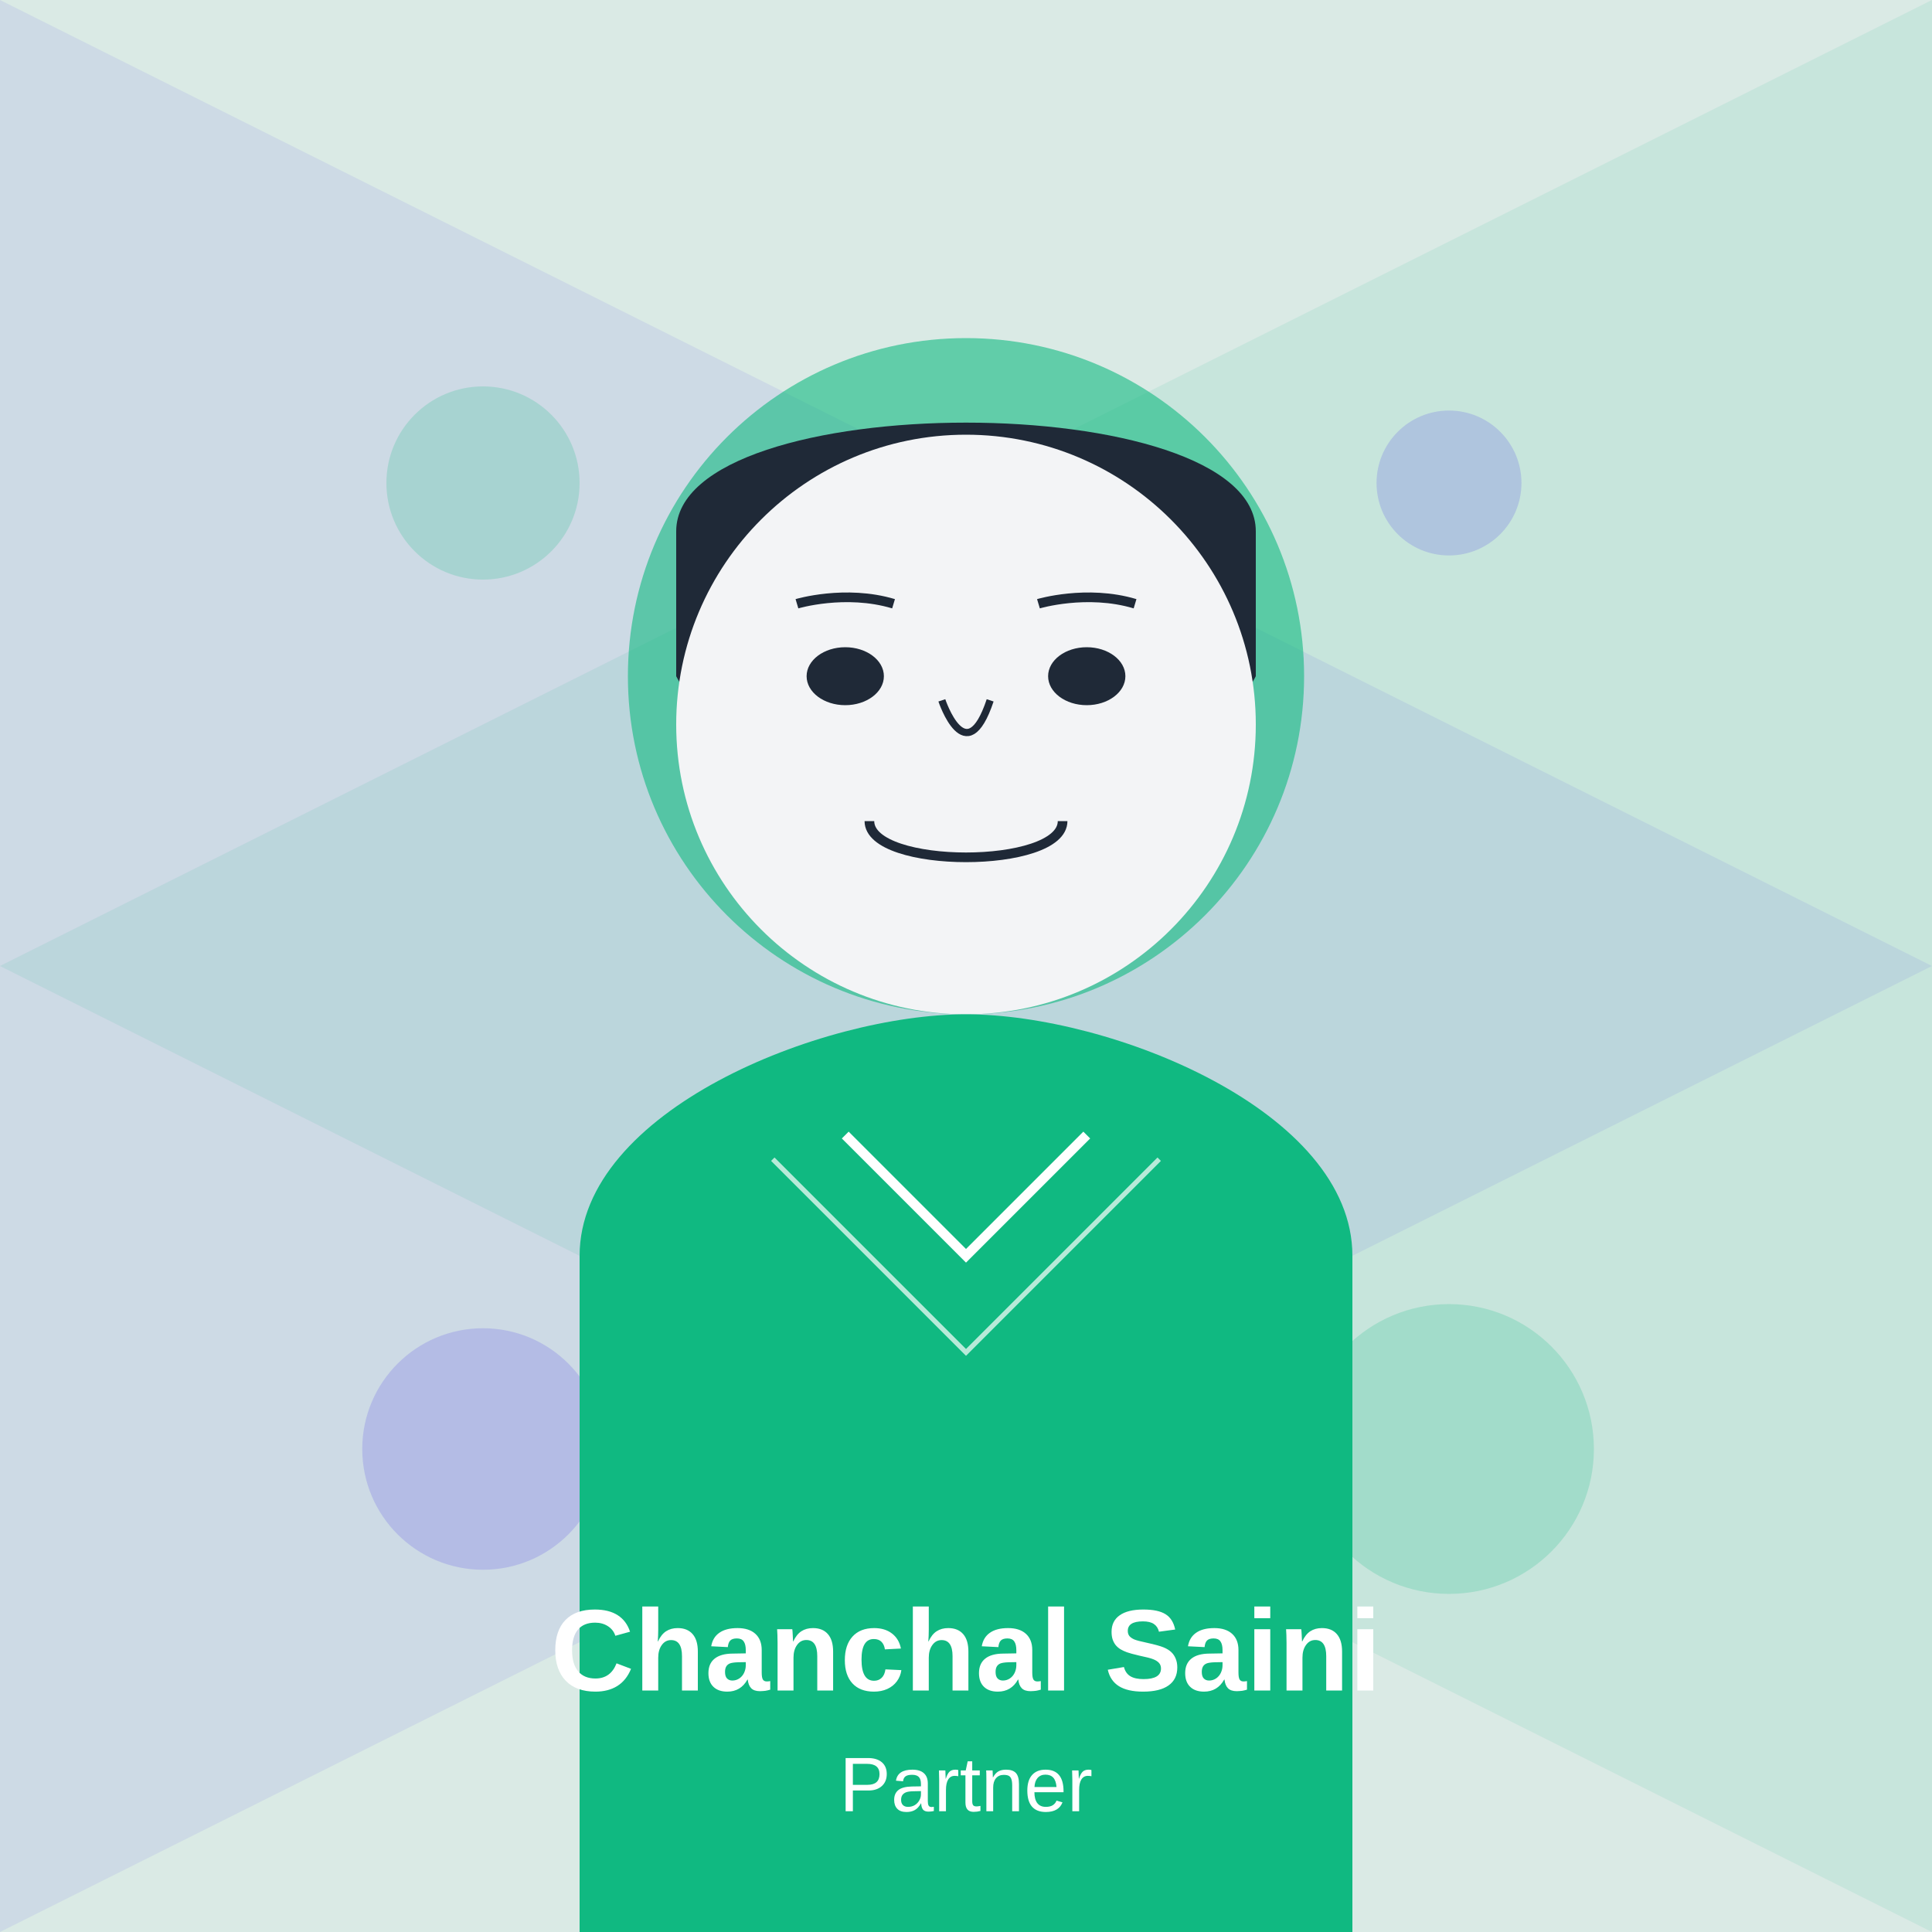
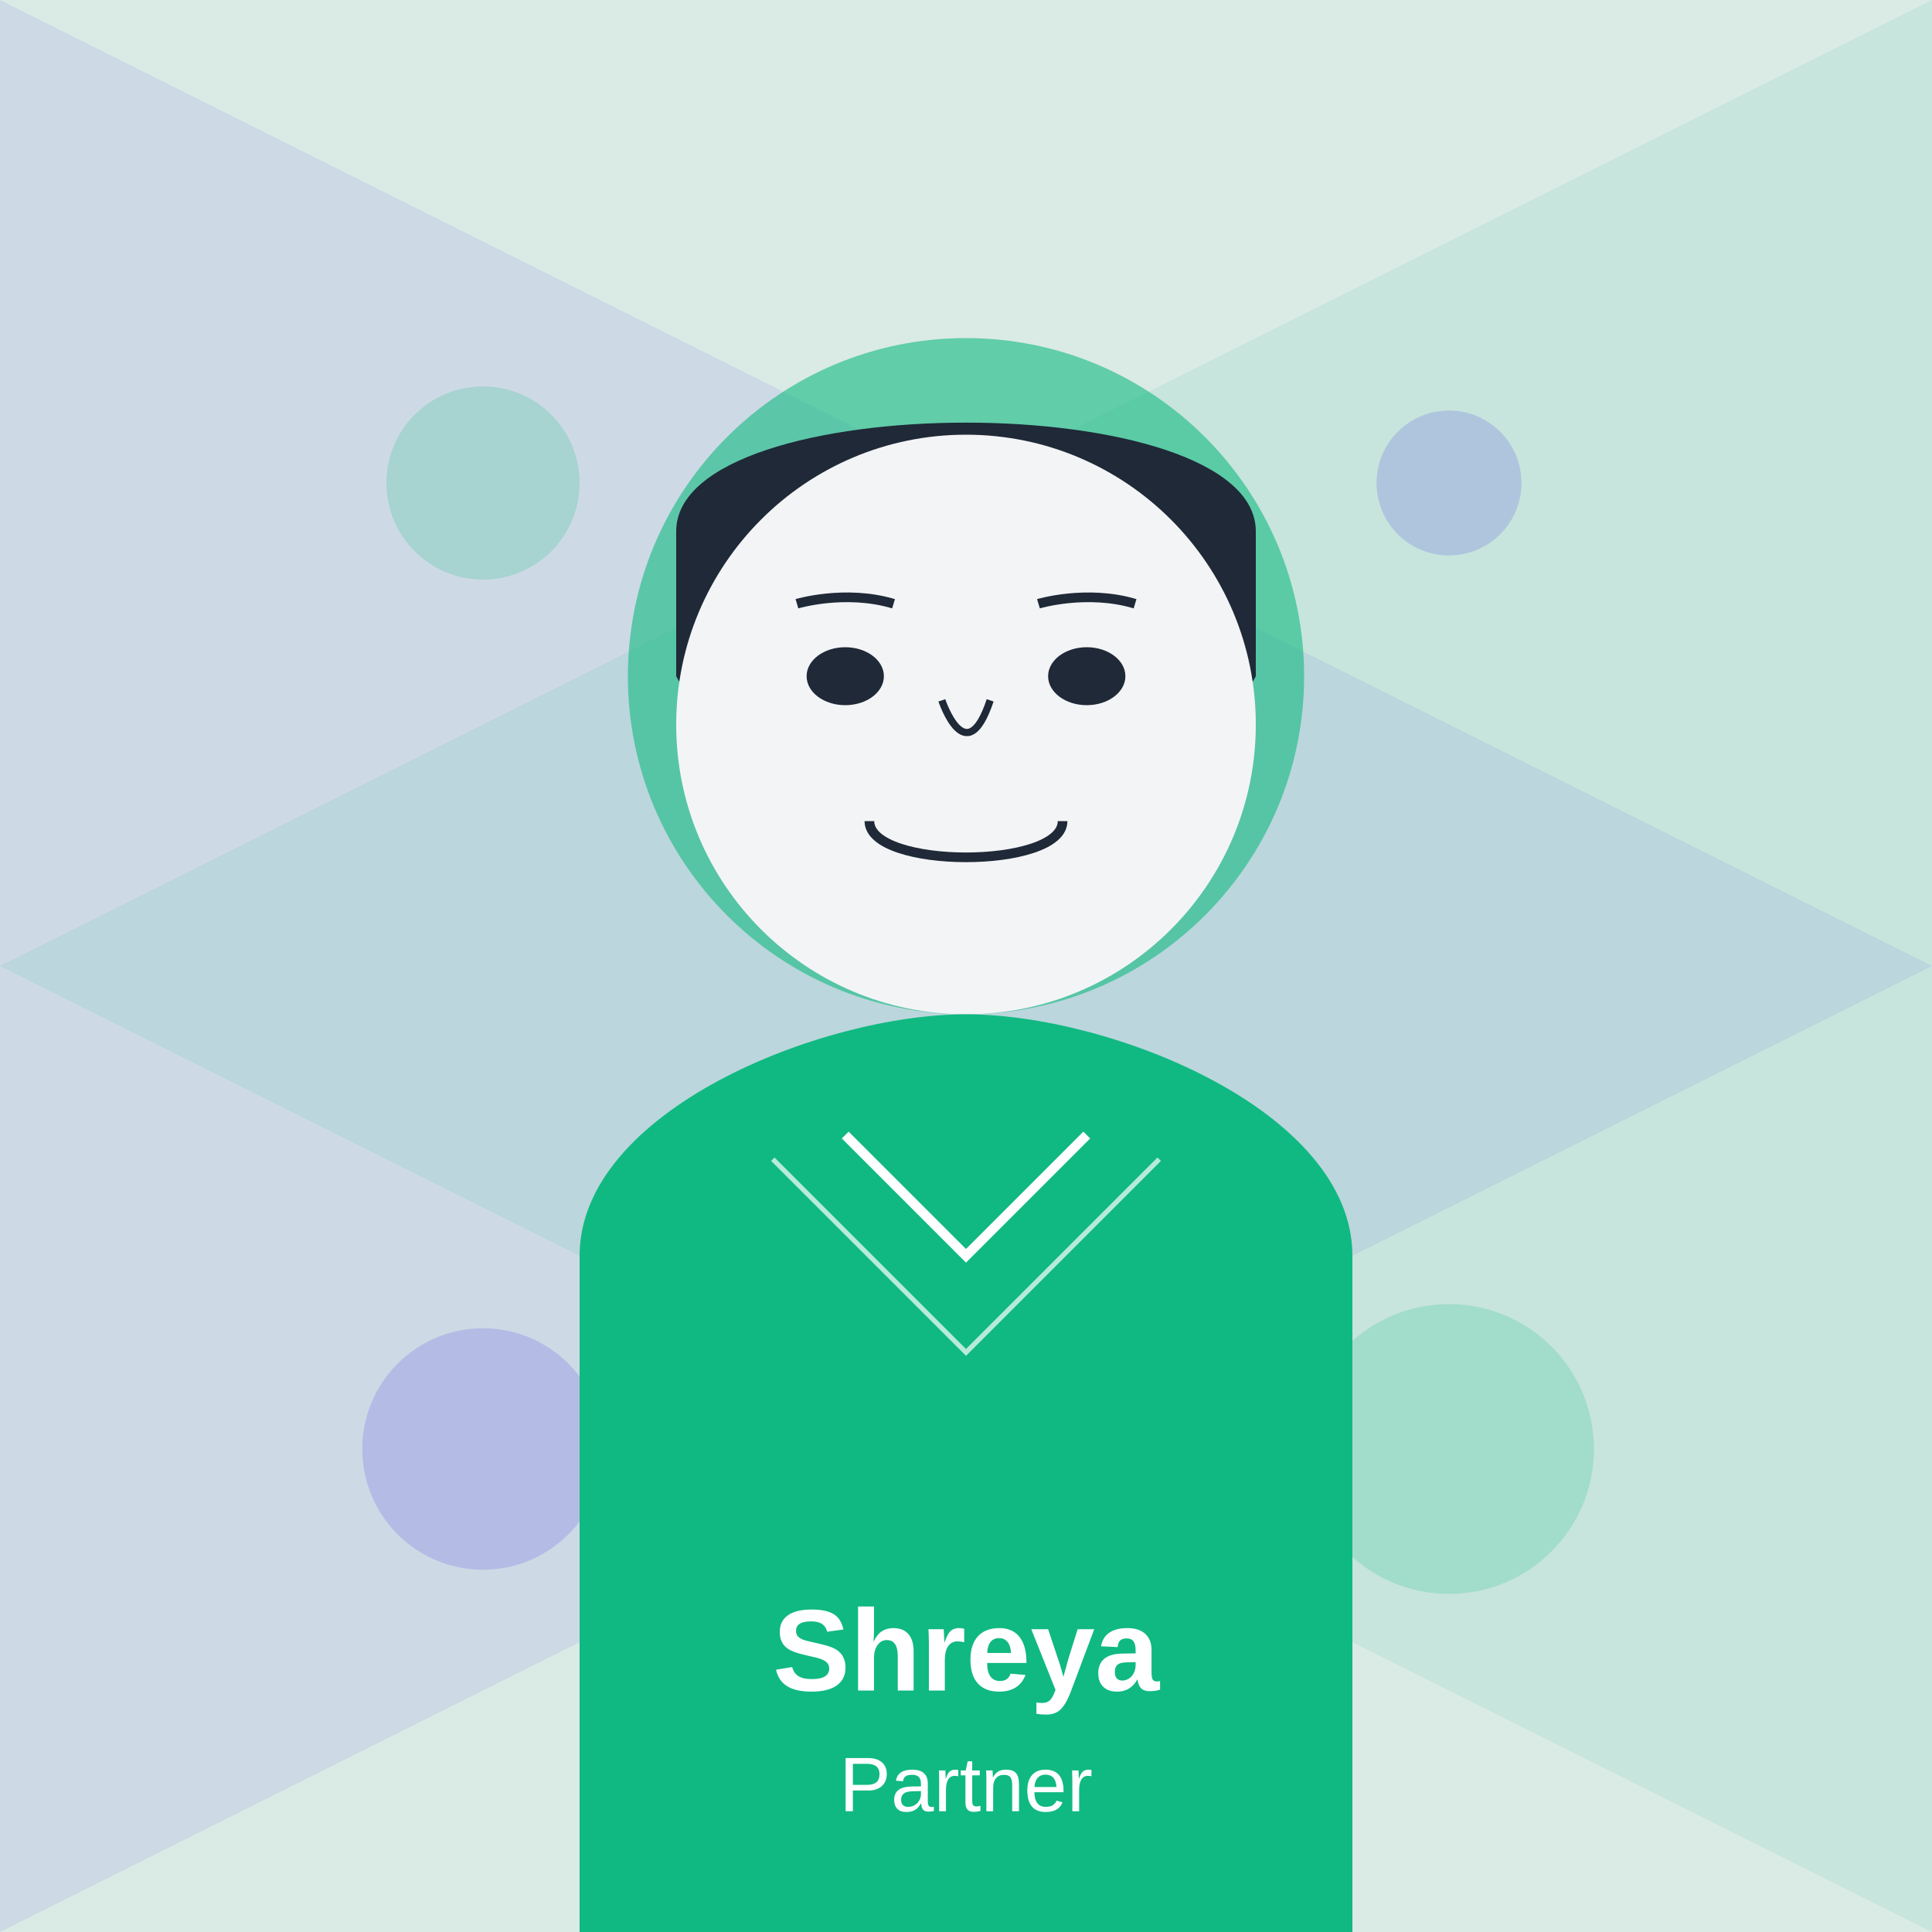
<svg xmlns="http://www.w3.org/2000/svg" width="400" height="400" viewBox="0 0 400 400" fill="none">
  <rect width="400" height="400" fill="#10b981" opacity="0.1" />
  <path d="M0,200 L400,0 L400,400 L0,200 Z" fill="#10b981" opacity="0.1" />
  <path d="M400,200 L0,0 L0,400 L400,200 Z" fill="#4f46e5" opacity="0.1" />
  <circle cx="100" cy="100" r="20" fill="#10b981" opacity="0.2" />
  <circle cx="300" cy="100" r="15" fill="#4f46e5" opacity="0.2" />
  <circle cx="100" cy="300" r="25" fill="#4f46e5" opacity="0.2" />
  <circle cx="300" cy="300" r="30" fill="#10b981" opacity="0.2" />
  <circle cx="200" cy="140" r="70" fill="#10b981" opacity="0.6" />
  <path d="M140,110 C140,80 260,80 260,110 L260,140 C260,140 240,180 200,160 C160,180 140,140 140,140 Z" fill="#1f2937" />
  <circle cx="200" cy="150" r="60" fill="#f3f4f6" />
  <ellipse cx="175" cy="140" rx="8" ry="6" fill="#1f2937" />
  <ellipse cx="225" cy="140" rx="8" ry="6" fill="#1f2937" />
  <path d="M165,125 C165,125 175,122 185,125" stroke="#1f2937" stroke-width="2" fill="none" />
  <path d="M215,125 C215,125 225,122 235,125" stroke="#1f2937" stroke-width="2" fill="none" />
  <path d="M180,170 C180,180 220,180 220,170" stroke="#1f2937" stroke-width="2" fill="none" />
  <path d="M195,145 C195,145 200,160 205,145" stroke="#1f2937" stroke-width="1.5" fill="none" />
  <path d="M120,400 L120,260 C120,230 170,210 200,210 C230,210 280,230 280,260 L280,400 Z" fill="#10b981" />
  <path d="M175,235 L200,260 L225,235" stroke="#ffffff" stroke-width="2" fill="none" />
  <path d="M160,240 L200,280 L240,240" stroke="#ffffff" stroke-width="1" fill="none" opacity="0.7" />
-   <text x="200" y="350" font-family="Arial, sans-serif" font-size="24" fill="#ffffff" text-anchor="middle" font-weight="bold">Chanchal Saini</text>
+   <text x="200" y="350" font-family="Arial, sans-serif" font-size="24" fill="#ffffff" text-anchor="middle" font-weight="bold">Shreya</text>
  <text x="200" y="375" font-family="Arial, sans-serif" font-size="16" fill="#ffffff" text-anchor="middle">Partner</text>
</svg>
